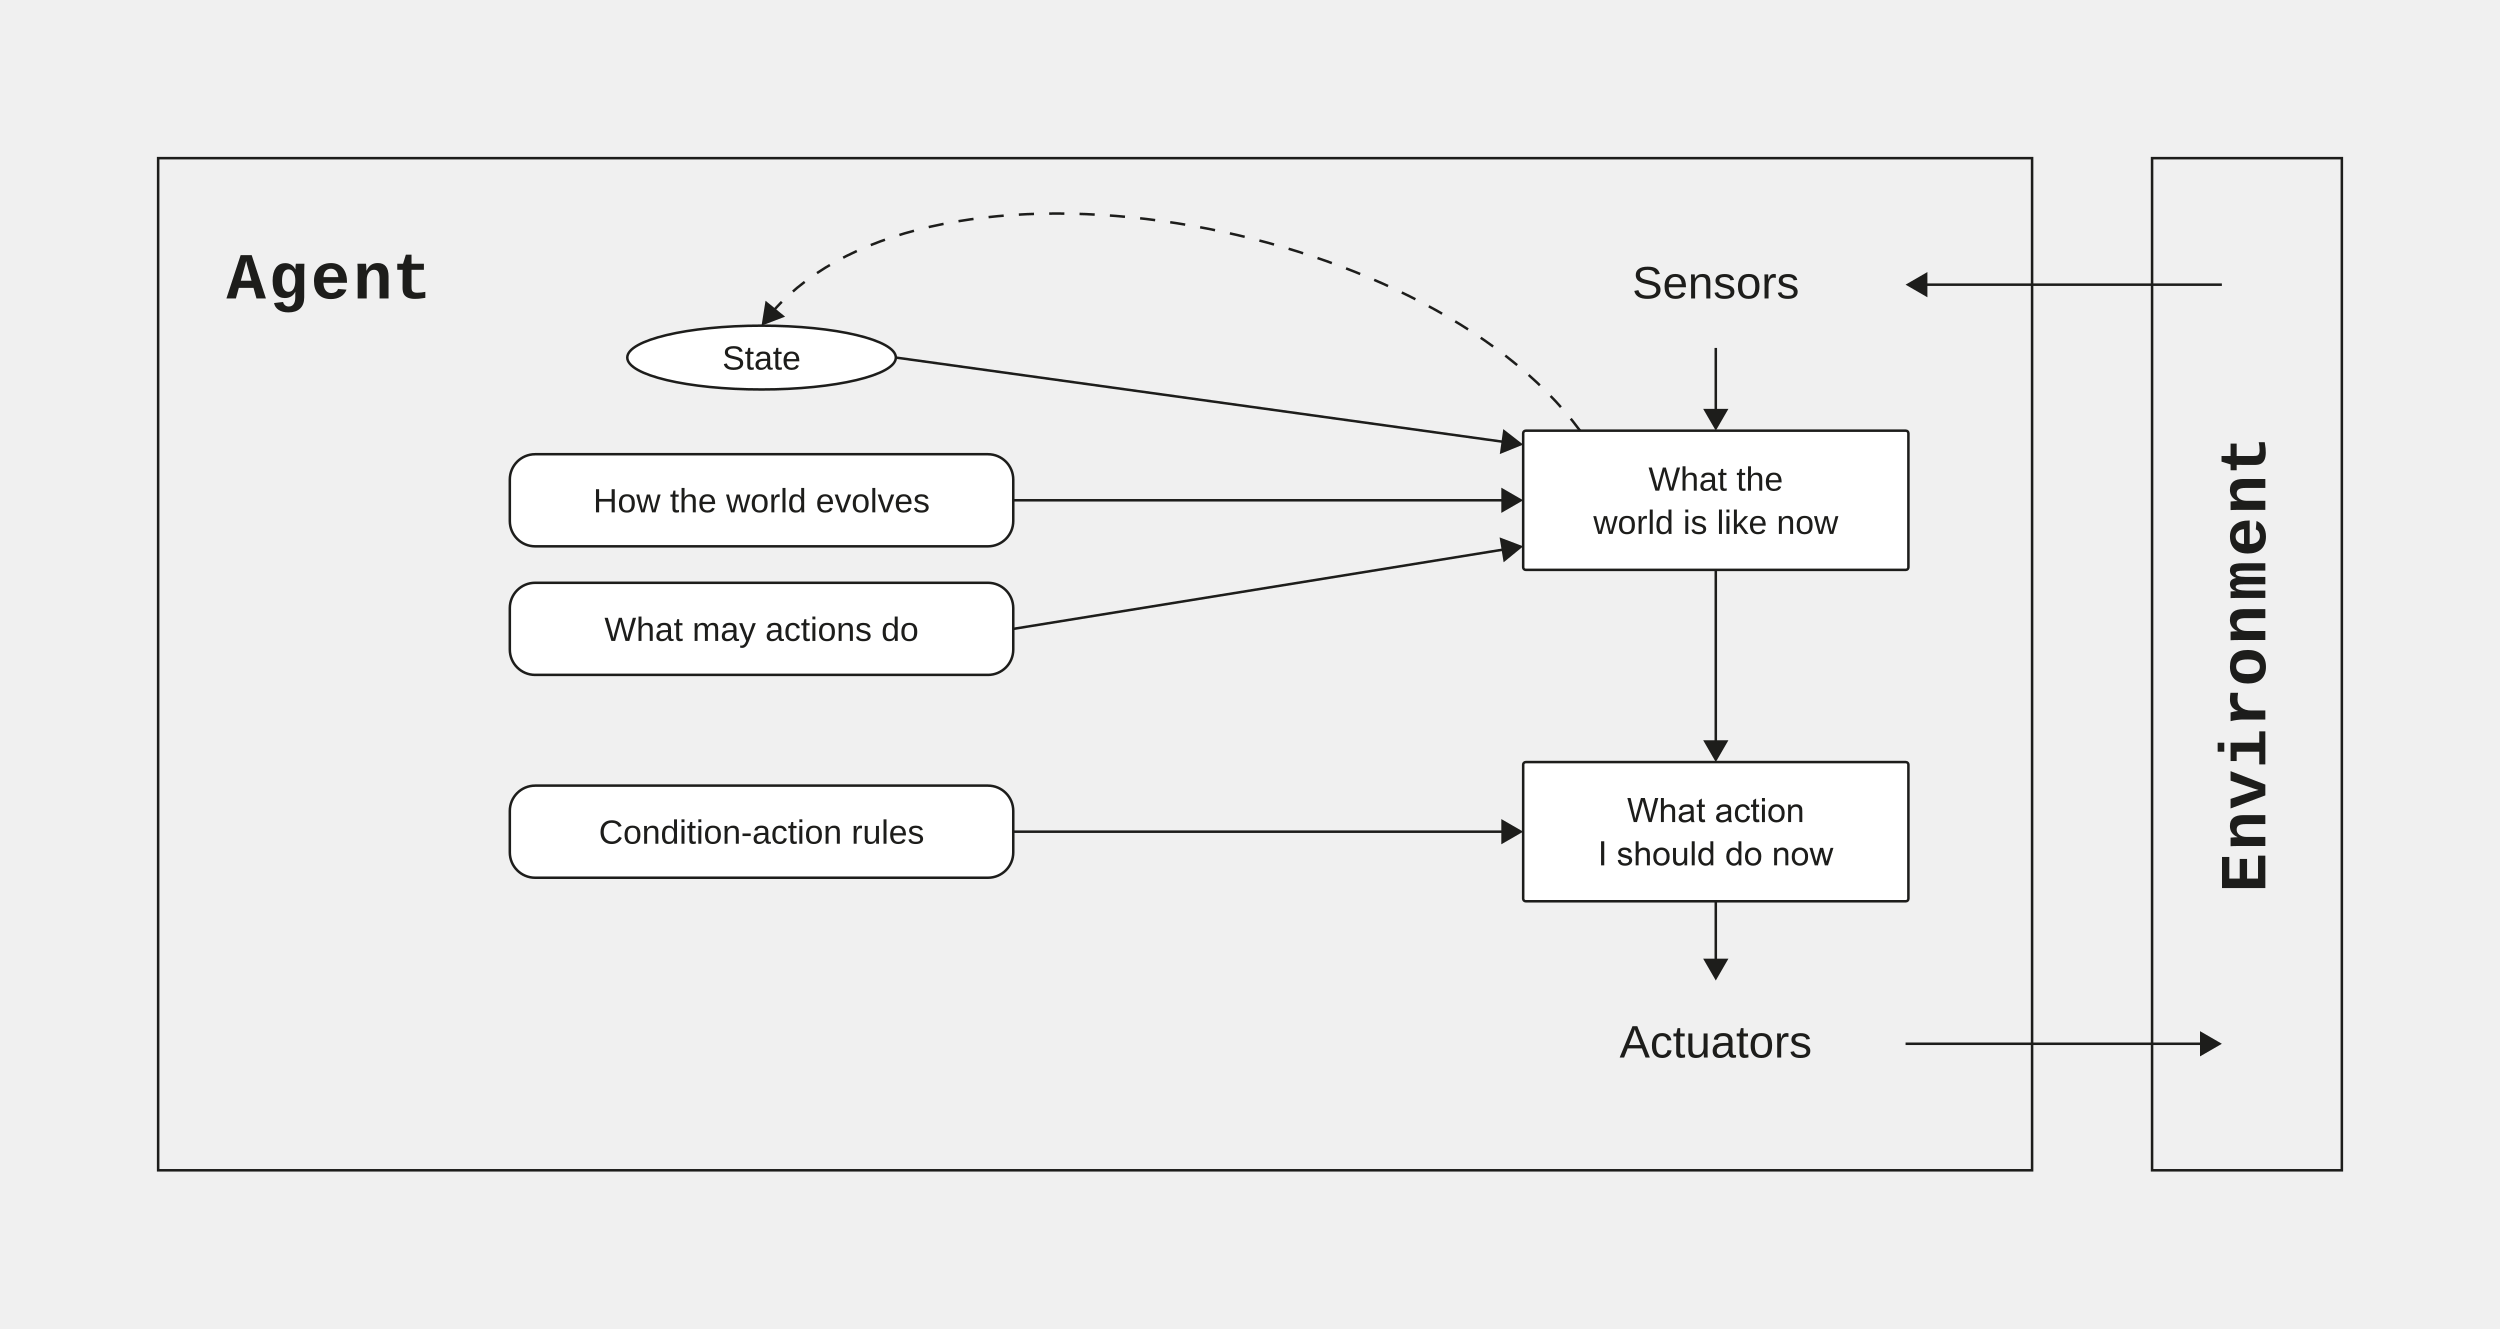
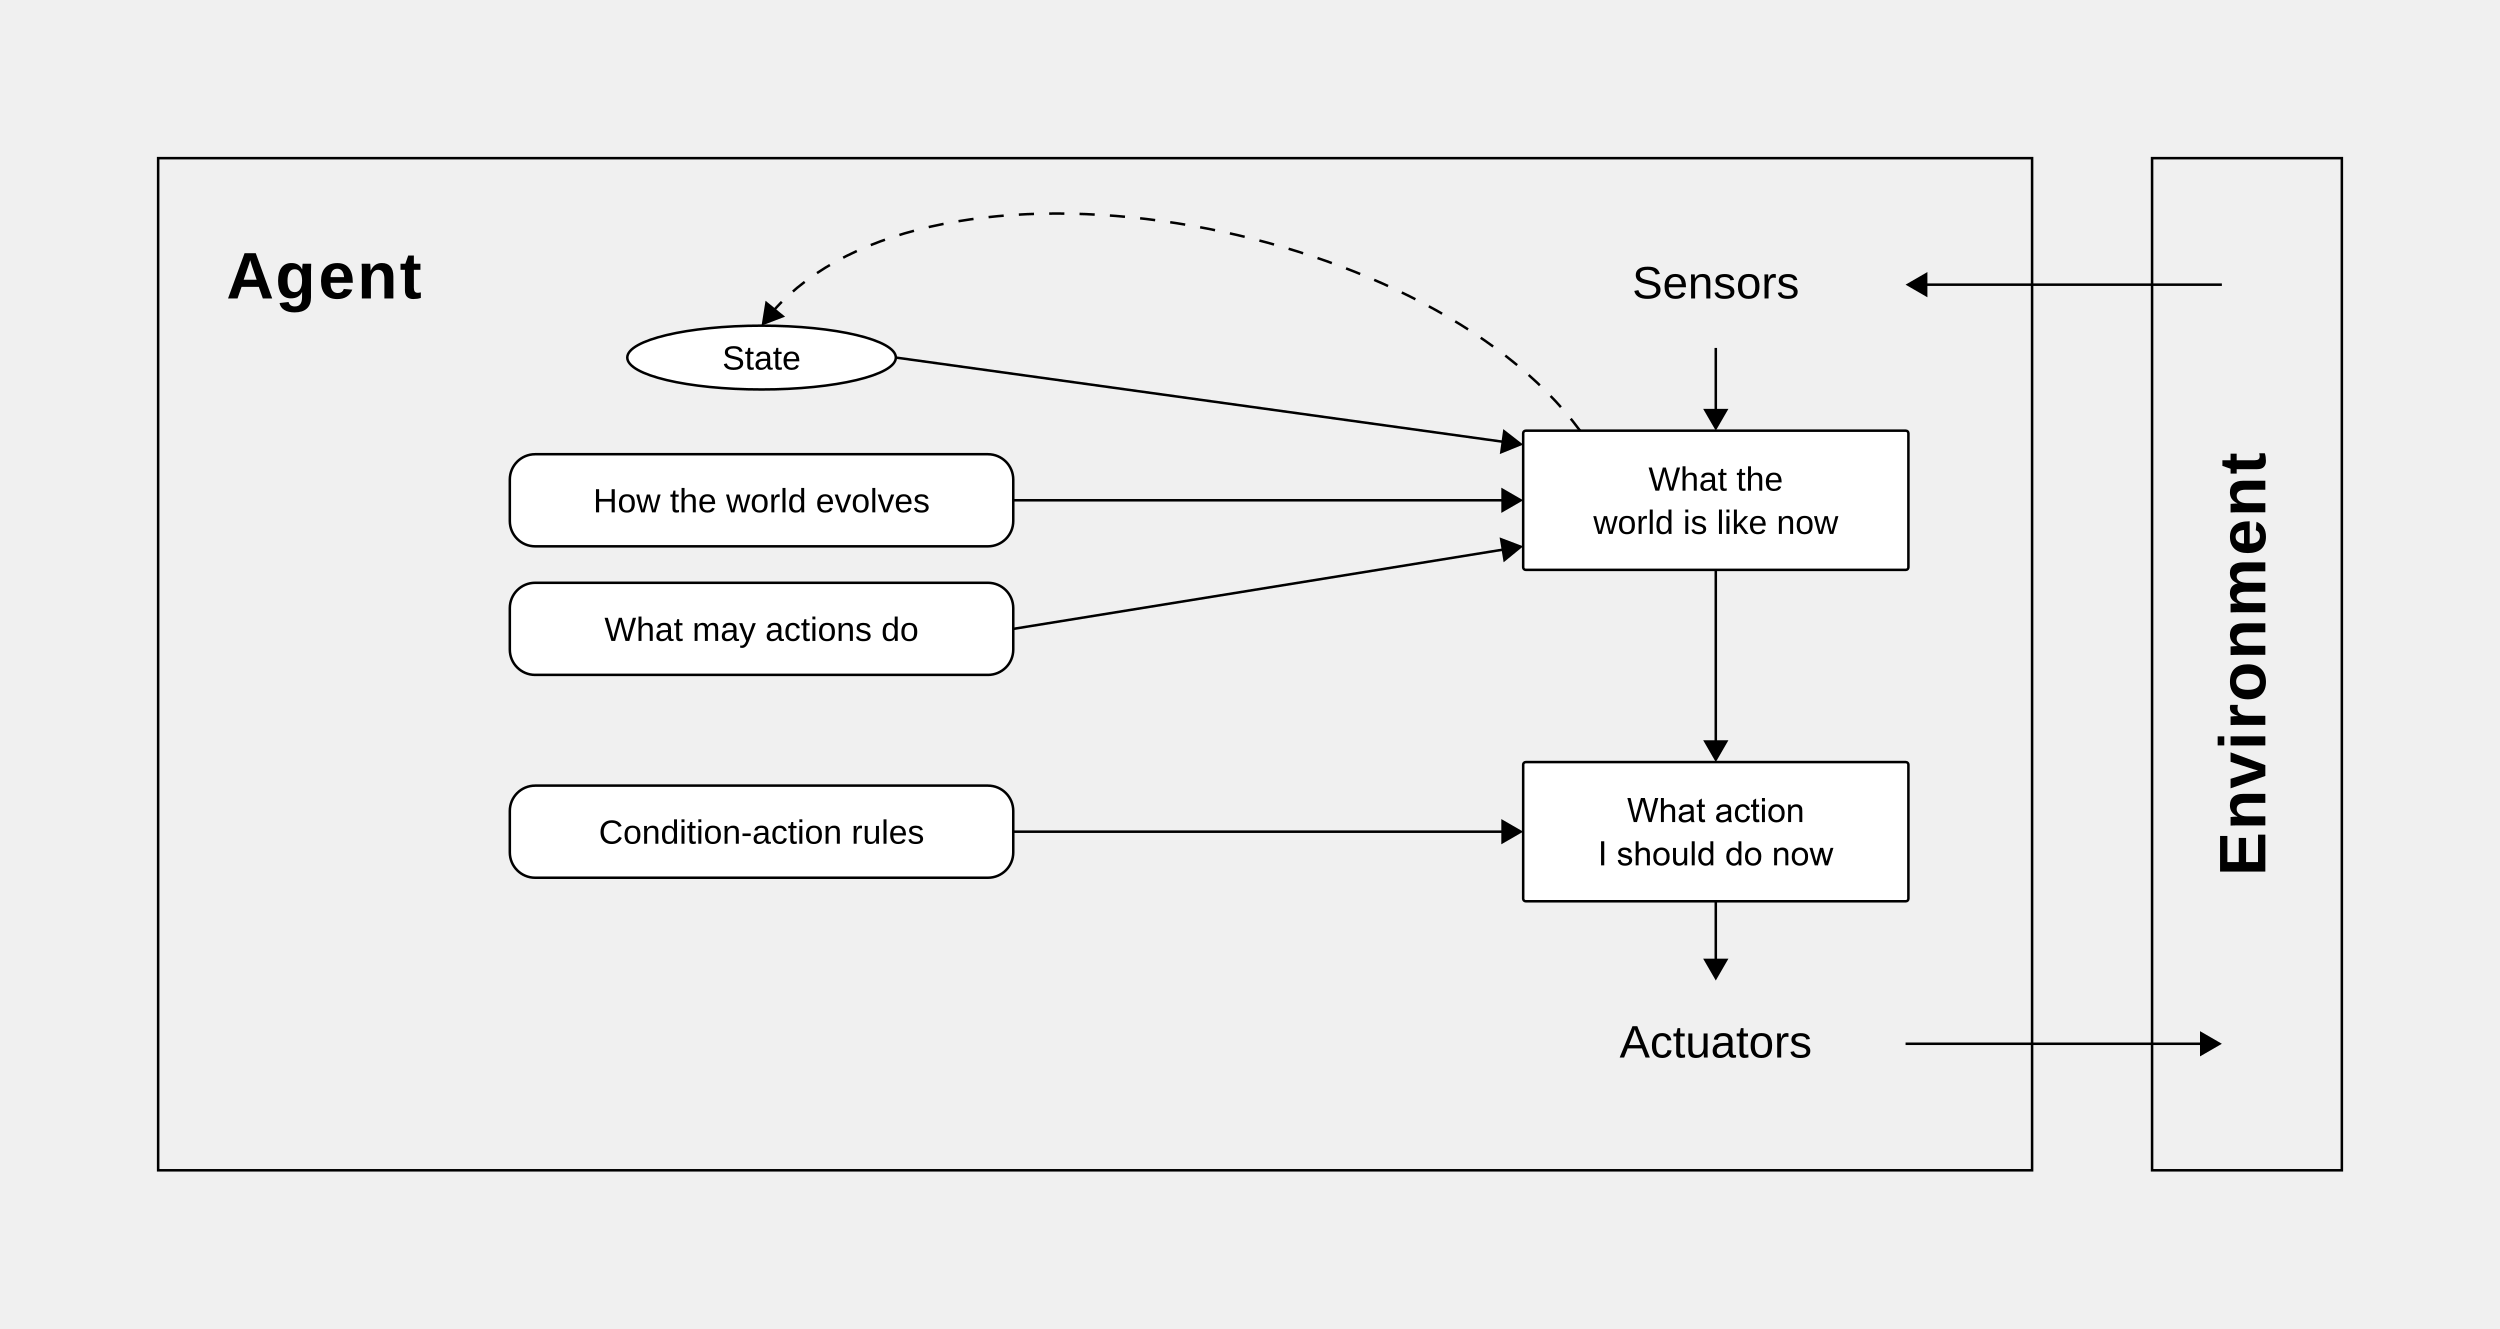
<svg xmlns="http://www.w3.org/2000/svg" id="Ebene_1" data-name="Ebene 1" viewBox="0 0 988 525">
  <defs>
    <style>
+       .cls-1 {
+         stroke-dasharray: 6 6;
+       }
+ 
+       .cls-1, .cls-2 {
+         stroke-miterlimit: 10;
+       }
+ 
      .cls-1, .cls-2, .cls-3 {
        fill: none;
-         stroke: #1d1d1b;
-       }
- 
-       .cls-4, .cls-5, .cls-6, .cls-7 {
-         fill: #1d1d1b;
+         stroke: #000;
+       }
+ 
+       .cls-4 {
+         font-size: 18px;
+       }
+ 
+       .cls-4, .cls-5 {
+         font-family: ArialMT, Arial;
      }

      .cls-5 {
        font-size: 13.3px;
      }

-       .cls-5, .cls-6 {
-         font-family: ArialMT, Arial;
-       }
- 
      .cls-6 {
-         font-size: 18px;
-       }
- 
-       .cls-8 {
        fill: #fff;
      }

-       .cls-2, .cls-3 {
-         stroke-miterlimit: 10;
-       }
- 
      .cls-7 {
-         font-family: CourierNewPS-BoldMT, 'Courier New';
+         font-family: Arial-BoldMT, Arial;
        font-size: 26px;
        font-weight: 700;
      }

-       .cls-3 {
-         stroke-dasharray: 6 6;
+       .cls-8 {
+         letter-spacing: .02em;
      }

      .cls-9 {
-         letter-spacing: 0em;
+         letter-spacing: .02em;
      }

      .cls-10 {
-         letter-spacing: .07em;
+         letter-spacing: .04em;
      }

      .cls-11 {
-         letter-spacing: .06em;
+         letter-spacing: .04em;
      }

      .cls-12 {
-         letter-spacing: .02em;
+         letter-spacing: .04em;
      }

      .cls-13 {
        letter-spacing: .03em;
      }

      .cls-14 {
-         letter-spacing: .02em;
+         letter-spacing: .03em;
      }

      .cls-15 {
-         letter-spacing: .02em;
+         letter-spacing: .03em;
      }

      .cls-16 {
        letter-spacing: .04em;
      }

      .cls-17 {
-         letter-spacing: .04em;
+         letter-spacing: .03em;
      }

      .cls-18 {
-         letter-spacing: .04em;
+         letter-spacing: .03em;
      }

      .cls-19 {
-         letter-spacing: .04em;
-       }
- 
-       .cls-20 {
-         letter-spacing: .04em;
-       }
- 
-       .cls-21 {
-         letter-spacing: .04em;
-       }
- 
-       .cls-22 {
-         letter-spacing: .04em;
+         letter-spacing: .03em;
      }
    </style>
  </defs>
  <rect class="cls-2" x="62.5" y="62.5" width="740.58" height="400" />
  <rect class="cls-2" x="850.5" y="62.5" width="75" height="400" />
  <text class="cls-7" transform="translate(89.48 117.95)">
-     <tspan class="cls-18" x="0" y="0">A</tspan>
-     <tspan class="cls-20" x="16.68" y="0">g</tspan>
-     <tspan class="cls-17" x="33.34" y="0">e</tspan>
-     <tspan class="cls-9" x="50.06" y="0">n</tspan>
-     <tspan class="cls-19" x="65.47" y="0">t</tspan>
+     <tspan class="cls-8" x="0" y="0">A</tspan>
+     <tspan class="cls-11" x="19.36" y="0">g</tspan>
+     <tspan class="cls-17" x="36.37" y="0">e</tspan>
+     <tspan class="cls-13" x="51.71" y="0">n</tspan>
+     <tspan class="cls-12" x="68.49" y="0">t</tspan>
  </text>
-   <text class="cls-7" transform="translate(895.26 352.7) rotate(-90)">
-     <tspan class="cls-21" x="0" y="0">E</tspan>
-     <tspan class="cls-12" x="16.55" y="0">n</tspan>
-     <tspan class="cls-13" x="32.8" y="0">v</tspan>
-     <tspan class="cls-14" x="49.11" y="0">i</tspan>
-     <tspan class="cls-15" x="65.18" y="0">r</tspan>
-     <tspan class="cls-22" x="81.4" y="0">o</tspan>
-     <tspan class="cls-10" x="97.95" y="0">n</tspan>
-     <tspan class="cls-11" x="115.44" y="0">m</tspan>
-     <tspan class="cls-16" x="132.68" y="0">e</tspan>
-     <tspan class="cls-9" x="149.39" y="0">n</tspan>
-     <tspan class="cls-19" x="164.81" y="0">t</tspan>
+   <text class="cls-7" transform="translate(895.26 346.18) rotate(-90)">
+     <tspan class="cls-15" x="0" y="0">E</tspan>
+     <tspan class="cls-9" x="18.18" y="0">n</tspan>
+     <tspan class="cls-19" x="34.51" y="0">v</tspan>
+     <tspan class="cls-14" x="49.78" y="0">i</tspan>
+     <tspan class="cls-18" x="57.91" y="0">r</tspan>
+     <tspan class="cls-16" x="68.79" y="0">o</tspan>
+     <tspan class="cls-10" x="85.58" y="0">n</tspan>
+     <tspan class="cls-12" x="102.43" y="0">m</tspan>
+     <tspan class="cls-17" x="126.59" y="0">e</tspan>
+     <tspan class="cls-13" x="141.93" y="0">n</tspan>
+     <tspan class="cls-12" x="158.7" y="0">t</tspan>
  </text>
  <g>
-     <text class="cls-6" transform="translate(645.06 117.95)">
+     <text class="cls-4" transform="translate(645.06 117.95)">
      <tspan x="0" y="0">Sensors</tspan>
    </text>
-     <text class="cls-6" transform="translate(640.06 417.95)">
+     <text class="cls-4" transform="translate(640.06 417.95)">
      <tspan x="0" y="0">Actuators</tspan>
    </text>
  </g>
  <g>
    <line class="cls-2" x1="678.08" y1="137.5" x2="678.08" y2="163.04" />
-     <polygon class="cls-4" points="673.09 161.58 678.08 170.21 683.07 161.58 673.09 161.58" />
+     <polygon points="673.09 161.58 678.08 170.21 683.07 161.58 673.09 161.58" />
  </g>
  <g>
    <line class="cls-2" x1="753.08" y1="412.5" x2="870.9" y2="412.5" />
-     <polygon class="cls-4" points="869.44 417.49 878.08 412.5 869.44 407.51 869.44 417.49" />
+     <polygon points="869.44 417.49 878.08 412.5 869.44 407.51 869.44 417.49" />
  </g>
  <g>
    <line class="cls-2" x1="878.08" y1="112.5" x2="760.26" y2="112.5" />
-     <polygon class="cls-4" points="761.71 107.51 753.08 112.5 761.71 117.49 761.71 107.51" />
+     <polygon points="761.71 107.51 753.08 112.5 761.71 117.49 761.71 107.51" />
  </g>
  <g>
    <line class="cls-2" x1="678.08" y1="355.75" x2="678.08" y2="380.32" />
-     <polygon class="cls-4" points="673.09 378.87 678.08 387.5 683.07 378.87 673.09 378.87" />
+     <polygon points="673.09 378.87 678.08 387.5 683.07 378.87 673.09 378.87" />
  </g>
  <g>
    <line class="cls-2" x1="678.08" y1="225.21" x2="678.08" y2="294" />
-     <polygon class="cls-4" points="673.09 292.54 678.08 301.18 683.07 292.54 673.09 292.54" />
-   </g>
-   <g>
-     <g>
-       <rect class="cls-8" x="601.96" y="170.21" width="152.24" height="55" rx="1" ry="1" />
-       <rect class="cls-1" x="601.96" y="170.21" width="152.24" height="55" rx="1" ry="1" />
+     <polygon points="673.09 292.54 678.08 301.18 683.07 292.54 673.09 292.54" />
+   </g>
+   <g>
+     <g>
+       <rect class="cls-6" x="601.96" y="170.21" width="152.24" height="55" rx="1" ry="1" />
+       <rect class="cls-3" x="601.96" y="170.21" width="152.24" height="55" rx="1" ry="1" />
    </g>
    <text class="cls-5" transform="translate(651.47 193.92)">
      <tspan x="0" y="0">What the </tspan>
      <tspan x="-21.8" y="17.1">world is like now</tspan>
    </text>
  </g>
  <g>
    <g>
-       <rect class="cls-8" x="601.96" y="301.18" width="152.24" height="55" rx="1" ry="1" />
-       <rect class="cls-1" x="601.96" y="301.18" width="152.24" height="55" rx="1" ry="1" />
-     </g>
-     <g>
-       <path class="cls-4" d="M645.66,324.89l-2.53-9.52h1.29l1.45,6.24c.16.65.29,1.3.4,1.95.24-1.02.38-1.6.43-1.76l1.81-6.43h1.52l1.36,4.82c.34,1.19.59,2.32.74,3.37.12-.6.28-1.29.47-2.07l1.49-6.12h1.27l-2.61,9.52h-1.21l-2.01-7.25c-.17-.61-.27-.98-.3-1.12-.1.44-.19.81-.28,1.12l-2.02,7.25h-1.29Z" />
-       <path class="cls-4" d="M656.4,324.89v-9.52h1.17v3.42c.54-.63,1.23-.95,2.06-.95.51,0,.96.1,1.33.3.38.2.65.48.81.83.16.36.24.87.24,1.55v4.37h-1.17v-4.37c0-.58-.13-1.01-.38-1.28-.25-.27-.61-.4-1.08-.4-.35,0-.67.09-.98.27-.3.18-.52.42-.65.73-.13.31-.19.73-.19,1.27v3.77h-1.17Z" />
-       <path class="cls-4" d="M668.29,324.04c-.43.37-.85.63-1.25.78s-.83.23-1.29.23c-.76,0-1.34-.19-1.75-.56s-.61-.84-.61-1.42c0-.34.08-.65.23-.92s.36-.5.6-.67c.25-.17.53-.3.84-.38.23-.06.58-.12,1.04-.17.94-.11,1.64-.25,2.08-.4,0-.16,0-.26,0-.3,0-.48-.11-.81-.33-1.01-.3-.26-.74-.4-1.33-.4-.55,0-.96.1-1.22.29-.26.19-.46.53-.58,1.02l-1.14-.16c.1-.49.28-.88.51-1.18.24-.3.58-.53,1.03-.7s.97-.24,1.56-.24,1.07.07,1.44.21c.37.14.64.31.81.52.17.21.29.47.36.79.04.2.06.56.06,1.08v1.56c0,1.09.02,1.77.07,2.06.05.29.15.56.3.83h-1.22c-.12-.24-.2-.53-.23-.85ZM668.2,321.43c-.42.17-1.06.32-1.91.44-.48.07-.82.15-1.02.23-.2.09-.35.21-.46.38-.11.17-.16.35-.16.55,0,.31.12.57.35.78.24.21.58.31,1.04.31s.85-.1,1.2-.29c.35-.2.61-.47.77-.81.13-.26.19-.65.19-1.17v-.43Z" />
-       <path class="cls-4" d="M673.74,323.84l.17,1.03c-.33.07-.62.1-.88.1-.42,0-.75-.07-.99-.2-.23-.13-.4-.31-.49-.53-.09-.22-.14-.68-.14-1.38v-3.97h-.86v-.91h.86v-1.71l1.16-.7v2.41h1.18v.91h-1.18v4.03c0,.33.02.55.06.64.04.1.11.17.2.23.09.06.23.08.4.08.13,0,.3-.01.51-.04Z" />
-       <path class="cls-4" d="M683.08,324.04c-.43.37-.85.63-1.25.78s-.83.23-1.29.23c-.76,0-1.34-.19-1.75-.56s-.61-.84-.61-1.42c0-.34.08-.65.23-.92s.36-.5.6-.67c.25-.17.53-.3.84-.38.23-.06.58-.12,1.04-.17.94-.11,1.64-.25,2.08-.4,0-.16,0-.26,0-.3,0-.48-.11-.81-.33-1.01-.3-.26-.74-.4-1.33-.4-.55,0-.96.1-1.22.29-.26.19-.46.53-.58,1.02l-1.14-.16c.1-.49.28-.88.51-1.18.24-.3.58-.53,1.03-.7s.97-.24,1.56-.24,1.07.07,1.44.21c.37.14.64.31.81.52.17.21.29.47.36.79.04.2.06.56.06,1.08v1.56c0,1.09.02,1.77.07,2.06.05.29.15.56.3.83h-1.22c-.12-.24-.2-.53-.23-.85ZM682.98,321.43c-.42.17-1.06.32-1.91.44-.48.07-.82.15-1.02.23-.2.09-.35.21-.46.38-.11.17-.16.35-.16.55,0,.31.12.57.35.78.24.21.58.31,1.04.31s.85-.1,1.2-.29c.35-.2.61-.47.77-.81.13-.26.19-.65.19-1.17v-.43Z" />
-       <path class="cls-4" d="M690.48,322.36l1.15.15c-.13.79-.45,1.41-.96,1.86-.52.45-1.15.67-1.91.67-.94,0-1.7-.31-2.28-.93-.57-.62-.86-1.5-.86-2.65,0-.75.12-1.4.37-1.96s.62-.98,1.13-1.26c.5-.28,1.05-.42,1.65-.42.75,0,1.36.19,1.84.57.48.38.78.92.92,1.61l-1.14.17c-.11-.46-.3-.81-.57-1.04-.28-.23-.61-.35-1-.35-.59,0-1.07.21-1.44.63-.37.42-.55,1.09-.55,2s.18,1.6.53,2.02c.36.42.82.63,1.39.63.46,0,.84-.14,1.15-.42.31-.28.5-.71.58-1.3Z" />
-       <path class="cls-4" d="M695.18,323.84l.17,1.03c-.33.07-.62.1-.88.1-.42,0-.75-.07-.99-.2-.23-.13-.4-.31-.49-.53-.09-.22-.14-.68-.14-1.38v-3.97h-.86v-.91h.86v-1.71l1.16-.7v2.41h1.18v.91h-1.18v4.03c0,.33.02.55.06.64.04.1.11.17.2.23.09.06.23.08.4.08.13,0,.3-.01.51-.04Z" />
-       <path class="cls-4" d="M696.33,316.71v-1.34h1.17v1.34h-1.17ZM696.33,324.89v-6.9h1.17v6.9h-1.17Z" />
-       <path class="cls-4" d="M698.84,321.44c0-1.28.36-2.22,1.07-2.84.59-.51,1.32-.77,2.17-.77.95,0,1.72.31,2.32.93.6.62.9,1.48.9,2.57,0,.89-.13,1.59-.4,2.09-.27.51-.65.9-1.16,1.19-.51.28-1.06.42-1.67.42-.97,0-1.75-.31-2.34-.93-.6-.62-.89-1.51-.89-2.68ZM700.04,321.44c0,.88.19,1.54.58,1.98.39.44.87.66,1.46.66s1.06-.22,1.45-.66c.38-.44.58-1.11.58-2.02,0-.85-.19-1.5-.58-1.94-.39-.44-.87-.66-1.44-.66s-1.07.22-1.46.66c-.38.44-.58,1.1-.58,1.98Z" />
-       <path class="cls-4" d="M706.67,324.89v-6.9h1.05v.98c.51-.76,1.24-1.14,2.2-1.14.42,0,.8.07,1.15.22s.61.35.78.59c.17.24.29.53.36.86.04.22.06.6.06,1.14v4.24h-1.17v-4.19c0-.48-.05-.83-.14-1.07-.09-.24-.25-.42-.48-.57-.23-.14-.5-.21-.81-.21-.5,0-.93.16-1.29.47-.36.32-.54.92-.54,1.8v3.77h-1.17Z" />
-       <path class="cls-4" d="M632.74,341.99v-9.52h1.26v9.52h-1.26Z" />
-       <path class="cls-4" d="M639.3,339.93l1.16-.18c.06.46.25.82.54,1.07.3.25.71.37,1.24.37s.94-.11,1.2-.33.39-.48.39-.77c0-.26-.12-.47-.34-.62-.16-.1-.56-.24-1.19-.4-.86-.22-1.45-.4-1.78-.56-.33-.16-.58-.38-.75-.66s-.26-.59-.26-.93c0-.31.07-.59.21-.85.14-.26.33-.48.57-.65.18-.13.43-.25.74-.34.31-.09.65-.14,1.01-.14.54,0,1.02.08,1.43.23s.71.37.91.63c.19.27.33.62.4,1.07l-1.14.16c-.05-.36-.2-.63-.45-.83-.25-.2-.6-.3-1.06-.3-.54,0-.92.09-1.15.27-.23.18-.34.39-.34.62,0,.15.05.29.14.41.09.12.24.23.45.31.12.04.46.14,1.03.3.83.22,1.4.4,1.73.54s.58.35.77.61c.19.27.28.6.28,1s-.11.76-.34,1.1c-.23.34-.56.61-.98.8-.43.19-.91.28-1.45.28-.9,0-1.58-.19-2.05-.56s-.77-.92-.9-1.66Z" />
-       <path class="cls-4" d="M646.42,341.99v-9.52h1.17v3.42c.54-.63,1.23-.95,2.06-.95.51,0,.96.1,1.33.3.38.2.65.48.81.83.16.36.24.87.24,1.55v4.37h-1.17v-4.37c0-.58-.13-1.01-.38-1.28-.25-.27-.61-.4-1.08-.4-.35,0-.67.09-.98.27-.3.18-.52.42-.65.73-.13.31-.19.73-.19,1.27v3.77h-1.17Z" />
-       <path class="cls-4" d="M653.38,338.54c0-1.28.36-2.22,1.07-2.84.59-.51,1.32-.77,2.17-.77.95,0,1.72.31,2.32.93.6.62.9,1.48.9,2.57,0,.89-.13,1.59-.4,2.09-.27.51-.65.9-1.16,1.19-.51.28-1.06.42-1.67.42-.97,0-1.75-.31-2.34-.93-.6-.62-.89-1.51-.89-2.68ZM654.58,338.54c0,.88.19,1.54.58,1.98.39.44.87.66,1.46.66s1.06-.22,1.45-.66c.38-.44.58-1.11.58-2.02,0-.85-.19-1.5-.58-1.94-.39-.44-.87-.66-1.44-.66s-1.07.22-1.46.66c-.38.44-.58,1.1-.58,1.98Z" />
-       <path class="cls-4" d="M665.73,341.99v-1.01c-.54.78-1.27,1.17-2.19,1.17-.41,0-.79-.08-1.14-.23-.35-.16-.62-.35-.79-.59-.17-.24-.29-.53-.36-.87-.05-.23-.07-.59-.07-1.09v-4.27h1.17v3.83c0,.61.02,1.02.07,1.23.07.31.23.55.47.72.24.17.53.26.88.26s.68-.09.99-.27.53-.42.65-.73c.13-.31.19-.76.19-1.35v-3.7h1.17v6.9h-1.05Z" />
-       <path class="cls-4" d="M668.58,341.99v-9.52h1.17v9.52h-1.17Z" />
-       <path class="cls-4" d="M676.03,341.99v-.87c-.44.68-1.08,1.03-1.93,1.03-.55,0-1.05-.15-1.52-.46-.46-.3-.82-.73-1.07-1.27-.25-.54-.38-1.17-.38-1.87s.12-1.31.34-1.87c.23-.56.57-.99,1.03-1.29.46-.3.97-.45,1.54-.45.42,0,.79.09,1.11.26.33.17.59.4.79.68v-3.42h1.16v9.52h-1.08ZM672.34,338.55c0,.88.19,1.54.56,1.98.37.44.81.66,1.32.66s.95-.21,1.3-.63c.36-.42.54-1.06.54-1.91,0-.94-.18-1.64-.54-2.08-.36-.44-.81-.66-1.34-.66s-.95.21-1.3.64c-.35.42-.52,1.09-.52,2.01Z" />
-       <path class="cls-4" d="M687.12,341.99v-.87c-.44.68-1.08,1.03-1.93,1.03-.55,0-1.05-.15-1.52-.46-.46-.3-.82-.73-1.07-1.27-.25-.54-.38-1.17-.38-1.87s.12-1.31.34-1.87c.23-.56.57-.99,1.03-1.29.46-.3.97-.45,1.54-.45.42,0,.79.09,1.11.26.33.17.59.4.79.68v-3.42h1.16v9.52h-1.08ZM683.43,338.55c0,.88.19,1.54.56,1.98.37.44.81.66,1.32.66s.95-.21,1.3-.63c.36-.42.54-1.06.54-1.91,0-.94-.18-1.64-.54-2.08-.36-.44-.81-.66-1.34-.66s-.95.21-1.3.64c-.35.42-.52,1.09-.52,2.01Z" />
-       <path class="cls-4" d="M689.61,338.54c0-1.28.36-2.22,1.07-2.84.59-.51,1.32-.77,2.17-.77.95,0,1.72.31,2.32.93.6.62.9,1.48.9,2.57,0,.89-.13,1.59-.4,2.09-.27.51-.65.9-1.16,1.19-.51.28-1.06.42-1.67.42-.97,0-1.75-.31-2.34-.93-.6-.62-.89-1.51-.89-2.68ZM690.81,338.54c0,.88.19,1.54.58,1.98.39.44.87.66,1.46.66s1.06-.22,1.45-.66c.38-.44.58-1.11.58-2.02,0-.85-.19-1.5-.58-1.94-.39-.44-.87-.66-1.44-.66s-1.07.22-1.46.66c-.38.44-.58,1.1-.58,1.98Z" />
-       <path class="cls-4" d="M701.14,341.99v-6.9h1.05v.98c.51-.76,1.24-1.14,2.2-1.14.42,0,.8.07,1.15.22s.61.35.78.59c.17.24.29.53.36.86.04.22.06.6.06,1.14v4.24h-1.17v-4.19c0-.48-.05-.83-.14-1.07-.09-.24-.25-.42-.48-.57-.23-.14-.5-.21-.81-.21-.5,0-.93.16-1.29.47-.36.32-.54.92-.54,1.8v3.77h-1.17Z" />
-       <path class="cls-4" d="M708.1,338.54c0-1.28.36-2.22,1.07-2.84.59-.51,1.32-.77,2.17-.77.95,0,1.72.31,2.32.93.6.62.9,1.48.9,2.57,0,.89-.13,1.59-.4,2.09-.27.51-.65.9-1.16,1.19-.51.28-1.06.42-1.67.42-.97,0-1.75-.31-2.34-.93-.6-.62-.89-1.51-.89-2.68ZM709.3,338.54c0,.88.19,1.54.58,1.98.39.44.87.66,1.46.66s1.06-.22,1.45-.66c.38-.44.58-1.11.58-2.02,0-.85-.19-1.5-.58-1.94-.39-.44-.87-.66-1.44-.66s-1.07.22-1.46.66c-.38.44-.58,1.1-.58,1.98Z" />
-       <path class="cls-4" d="M717.21,341.99l-2.11-6.9h1.21l1.1,3.98.41,1.48c.02-.07.14-.55.36-1.42l1.1-4.04h1.2l1.03,4,.34,1.32.4-1.33,1.18-3.99h1.14l-2.16,6.9h-1.21l-1.1-4.13-.27-1.18-1.4,5.31h-1.22Z" />
-     </g>
-   </g>
-   <g>
-     <g>
-       <rect class="cls-8" x="201.48" y="310.48" width="198.96" height="36.4" rx="10" ry="10" />
-       <rect class="cls-1" x="201.48" y="310.48" width="198.96" height="36.4" rx="10" ry="10" />
+       <rect class="cls-6" x="601.96" y="301.18" width="152.24" height="55" rx="1" ry="1" />
+       <rect class="cls-3" x="601.96" y="301.18" width="152.24" height="55" rx="1" ry="1" />
+     </g>
+     <g>
+       <path d="M645.66,324.89l-2.53-9.52h1.29l1.45,6.24c.16.65.29,1.3.4,1.95.24-1.02.38-1.6.43-1.76l1.81-6.43h1.52l1.36,4.82c.34,1.19.59,2.32.74,3.37.12-.6.28-1.29.47-2.07l1.49-6.12h1.27l-2.61,9.52h-1.21l-2.01-7.25c-.17-.61-.27-.98-.3-1.12-.1.44-.19.81-.28,1.12l-2.02,7.25h-1.29Z" />
+       <path d="M656.4,324.89v-9.52h1.17v3.42c.54-.63,1.23-.95,2.06-.95.51,0,.96.1,1.33.3.38.2.65.48.81.83.16.36.24.87.24,1.55v4.37h-1.17v-4.37c0-.58-.13-1.01-.38-1.28-.25-.27-.61-.4-1.08-.4-.35,0-.67.09-.98.27-.3.18-.52.42-.65.73-.13.31-.19.73-.19,1.27v3.77h-1.17Z" />
+       <path d="M668.29,324.04c-.43.37-.85.63-1.25.78s-.83.23-1.29.23c-.76,0-1.34-.19-1.75-.56s-.61-.84-.61-1.42c0-.34.08-.65.23-.92s.36-.5.6-.67c.25-.17.53-.3.84-.38.23-.06.58-.12,1.04-.17.94-.11,1.64-.25,2.08-.4,0-.16,0-.26,0-.3,0-.48-.11-.81-.33-1.01-.3-.26-.74-.4-1.33-.4-.55,0-.96.1-1.22.29-.26.19-.46.53-.58,1.02l-1.14-.16c.1-.49.28-.88.51-1.18.24-.3.58-.53,1.03-.7s.97-.24,1.56-.24,1.07.07,1.44.21c.37.14.64.31.81.52.17.21.29.47.36.79.04.2.06.56.06,1.08v1.56c0,1.09.02,1.77.07,2.06.05.29.15.56.3.83h-1.22c-.12-.24-.2-.53-.23-.85ZM668.2,321.43c-.42.17-1.06.32-1.91.44-.48.07-.82.15-1.02.23-.2.09-.35.21-.46.38-.11.17-.16.35-.16.55,0,.31.12.57.35.78.24.21.58.31,1.04.31s.85-.1,1.2-.29c.35-.2.61-.47.77-.81.13-.26.19-.65.19-1.17v-.43Z" />
+       <path d="M673.74,323.84l.17,1.03c-.33.07-.62.1-.88.1-.42,0-.75-.07-.99-.2-.23-.13-.4-.31-.49-.53-.09-.22-.14-.68-.14-1.38v-3.97h-.86v-.91h.86v-1.71l1.16-.7v2.41h1.18v.91h-1.18v4.03c0,.33.02.55.06.64.04.1.11.17.2.23.09.06.23.08.4.08.13,0,.3-.01.51-.04Z" />
+       <path d="M683.08,324.04c-.43.37-.85.63-1.25.78s-.83.23-1.29.23c-.76,0-1.34-.19-1.75-.56s-.61-.84-.61-1.42c0-.34.08-.65.23-.92s.36-.5.6-.67c.25-.17.53-.3.84-.38.23-.06.58-.12,1.04-.17.94-.11,1.64-.25,2.08-.4,0-.16,0-.26,0-.3,0-.48-.11-.81-.33-1.01-.3-.26-.74-.4-1.33-.4-.55,0-.96.1-1.22.29-.26.19-.46.53-.58,1.02l-1.14-.16c.1-.49.28-.88.51-1.18.24-.3.58-.53,1.03-.7s.97-.24,1.56-.24,1.07.07,1.44.21c.37.14.64.31.81.52.17.21.29.47.36.79.04.2.06.56.06,1.08v1.56c0,1.09.02,1.77.07,2.06.05.29.15.56.3.83h-1.22c-.12-.24-.2-.53-.23-.85ZM682.98,321.43c-.42.17-1.06.32-1.91.44-.48.07-.82.15-1.02.23-.2.09-.35.21-.46.38-.11.17-.16.35-.16.55,0,.31.12.57.35.78.24.21.58.31,1.04.31s.85-.1,1.2-.29c.35-.2.61-.47.77-.81.13-.26.19-.65.19-1.17v-.43Z" />
+       <path d="M690.48,322.36l1.15.15c-.13.79-.45,1.41-.96,1.86-.52.45-1.15.67-1.91.67-.94,0-1.7-.31-2.28-.93-.57-.62-.86-1.5-.86-2.65,0-.75.12-1.4.37-1.96s.62-.98,1.13-1.26c.5-.28,1.05-.42,1.65-.42.75,0,1.36.19,1.84.57.48.38.78.92.92,1.61l-1.14.17c-.11-.46-.3-.81-.57-1.04-.28-.23-.61-.35-1-.35-.59,0-1.07.21-1.44.63-.37.42-.55,1.09-.55,2s.18,1.6.53,2.02c.36.42.82.63,1.39.63.46,0,.84-.14,1.15-.42.31-.28.5-.71.58-1.3Z" />
+       <path d="M695.18,323.84l.17,1.03c-.33.07-.62.1-.88.1-.42,0-.75-.07-.99-.2-.23-.13-.4-.31-.49-.53-.09-.22-.14-.68-.14-1.38v-3.97h-.86v-.91h.86v-1.71l1.16-.7v2.41h1.18v.91h-1.18v4.03c0,.33.02.55.06.64.04.1.11.17.2.23.09.06.23.08.4.08.13,0,.3-.01.51-.04Z" />
+       <path d="M696.33,316.71v-1.34h1.17v1.34h-1.17ZM696.33,324.89v-6.9h1.17v6.9h-1.17Z" />
+       <path d="M698.84,321.44c0-1.28.36-2.22,1.07-2.84.59-.51,1.32-.77,2.17-.77.95,0,1.72.31,2.32.93.6.62.9,1.48.9,2.57,0,.89-.13,1.59-.4,2.09-.27.51-.65.9-1.16,1.19-.51.28-1.06.42-1.67.42-.97,0-1.75-.31-2.34-.93-.6-.62-.89-1.51-.89-2.68ZM700.04,321.44c0,.88.19,1.54.58,1.98.39.44.87.66,1.46.66s1.06-.22,1.45-.66c.38-.44.58-1.11.58-2.02,0-.85-.19-1.5-.58-1.94-.39-.44-.87-.66-1.44-.66s-1.07.22-1.46.66c-.38.44-.58,1.1-.58,1.98Z" />
+       <path d="M706.67,324.89v-6.9h1.05v.98c.51-.76,1.24-1.14,2.2-1.14.42,0,.8.07,1.15.22s.61.35.78.59c.17.24.29.53.36.86.04.22.06.6.06,1.14v4.24h-1.17v-4.19c0-.48-.05-.83-.14-1.07-.09-.24-.25-.42-.48-.57-.23-.14-.5-.21-.81-.21-.5,0-.93.16-1.29.47-.36.32-.54.92-.54,1.8v3.77h-1.17Z" />
+       <path d="M632.74,341.99v-9.52h1.26v9.52h-1.26Z" />
+       <path d="M639.3,339.93l1.16-.18c.06.46.25.82.54,1.07.3.25.71.37,1.24.37s.94-.11,1.2-.33.39-.48.39-.77c0-.26-.12-.47-.34-.62-.16-.1-.56-.24-1.19-.4-.86-.22-1.45-.4-1.78-.56-.33-.16-.58-.38-.75-.66s-.26-.59-.26-.93c0-.31.07-.59.21-.85.14-.26.33-.48.57-.65.18-.13.43-.25.74-.34.31-.09.65-.14,1.01-.14.54,0,1.02.08,1.43.23s.71.37.91.63c.19.27.33.62.4,1.07l-1.14.16c-.05-.36-.2-.63-.45-.83-.25-.2-.6-.3-1.06-.3-.54,0-.92.09-1.15.27-.23.18-.34.39-.34.62,0,.15.05.29.14.41.09.12.24.23.45.31.12.04.46.14,1.03.3.83.22,1.4.4,1.73.54s.58.35.77.61c.19.27.28.6.28,1s-.11.76-.34,1.1c-.23.34-.56.61-.98.8-.43.19-.91.28-1.45.28-.9,0-1.58-.19-2.05-.56s-.77-.92-.9-1.66Z" />
+       <path d="M646.42,341.99v-9.52h1.17v3.42c.54-.63,1.23-.95,2.06-.95.51,0,.96.1,1.33.3.38.2.65.48.81.83.16.36.24.87.24,1.55v4.37h-1.17v-4.37c0-.58-.13-1.01-.38-1.28-.25-.27-.61-.4-1.08-.4-.35,0-.67.09-.98.27-.3.18-.52.42-.65.73-.13.31-.19.73-.19,1.27v3.77h-1.17Z" />
+       <path d="M653.38,338.54c0-1.28.36-2.22,1.07-2.84.59-.51,1.32-.77,2.17-.77.95,0,1.72.31,2.32.93.6.62.9,1.48.9,2.57,0,.89-.13,1.59-.4,2.09-.27.51-.65.9-1.16,1.19-.51.28-1.06.42-1.67.42-.97,0-1.75-.31-2.34-.93-.6-.62-.89-1.51-.89-2.68ZM654.58,338.54c0,.88.19,1.54.58,1.98.39.44.87.66,1.46.66s1.06-.22,1.45-.66c.38-.44.58-1.11.58-2.02,0-.85-.19-1.5-.58-1.94-.39-.44-.87-.66-1.44-.66s-1.07.22-1.46.66c-.38.44-.58,1.1-.58,1.98Z" />
+       <path d="M665.73,341.99v-1.01c-.54.78-1.27,1.17-2.19,1.17-.41,0-.79-.08-1.14-.23-.35-.16-.62-.35-.79-.59-.17-.24-.29-.53-.36-.87-.05-.23-.07-.59-.07-1.09v-4.27h1.17v3.83c0,.61.02,1.02.07,1.23.07.31.23.55.47.72.24.17.53.26.88.26s.68-.09.99-.27.53-.42.65-.73c.13-.31.19-.76.19-1.35v-3.7h1.17v6.9h-1.05Z" />
+       <path d="M668.58,341.99v-9.52h1.17v9.52h-1.17Z" />
+       <path d="M676.03,341.99v-.87c-.44.68-1.08,1.03-1.93,1.03-.55,0-1.05-.15-1.52-.46-.46-.3-.82-.73-1.07-1.27-.25-.54-.38-1.17-.38-1.87s.12-1.31.34-1.87c.23-.56.57-.99,1.03-1.29.46-.3.97-.45,1.54-.45.42,0,.79.09,1.11.26.33.17.59.4.79.68v-3.42h1.16v9.52h-1.08ZM672.34,338.55c0,.88.19,1.54.56,1.98.37.44.81.66,1.32.66s.95-.21,1.3-.63c.36-.42.54-1.06.54-1.91,0-.94-.18-1.64-.54-2.08-.36-.44-.81-.66-1.34-.66s-.95.21-1.3.64c-.35.42-.52,1.09-.52,2.01Z" />
+       <path d="M687.12,341.99v-.87c-.44.68-1.08,1.03-1.93,1.03-.55,0-1.05-.15-1.52-.46-.46-.3-.82-.73-1.07-1.27-.25-.54-.38-1.17-.38-1.87s.12-1.31.34-1.87c.23-.56.57-.99,1.03-1.29.46-.3.97-.45,1.54-.45.42,0,.79.09,1.11.26.33.17.59.4.79.68v-3.42h1.16v9.52h-1.08ZM683.43,338.55c0,.88.19,1.54.56,1.98.37.44.81.66,1.32.66s.95-.21,1.3-.63c.36-.42.54-1.06.54-1.91,0-.94-.18-1.64-.54-2.08-.36-.44-.81-.66-1.34-.66s-.95.21-1.3.64c-.35.42-.52,1.09-.52,2.01Z" />
+       <path d="M689.61,338.54c0-1.28.36-2.22,1.07-2.84.59-.51,1.32-.77,2.17-.77.95,0,1.72.31,2.32.93.6.62.9,1.48.9,2.57,0,.89-.13,1.59-.4,2.09-.27.51-.65.9-1.16,1.19-.51.28-1.06.42-1.67.42-.97,0-1.75-.31-2.34-.93-.6-.62-.89-1.51-.89-2.68ZM690.81,338.54c0,.88.19,1.54.58,1.98.39.44.87.66,1.46.66s1.06-.22,1.45-.66c.38-.44.58-1.11.58-2.02,0-.85-.19-1.5-.58-1.94-.39-.44-.87-.66-1.44-.66s-1.07.22-1.46.66c-.38.44-.58,1.1-.58,1.98Z" />
+       <path d="M701.14,341.99v-6.9h1.05v.98c.51-.76,1.24-1.14,2.2-1.14.42,0,.8.07,1.15.22s.61.35.78.59c.17.24.29.53.36.86.04.22.06.6.06,1.14v4.24h-1.17v-4.19c0-.48-.05-.83-.14-1.07-.09-.24-.25-.42-.48-.57-.23-.14-.5-.21-.81-.21-.5,0-.93.16-1.29.47-.36.32-.54.92-.54,1.8v3.77h-1.17Z" />
+       <path d="M708.1,338.54c0-1.28.36-2.22,1.07-2.84.59-.51,1.32-.77,2.17-.77.95,0,1.72.31,2.32.93.6.62.9,1.48.9,2.57,0,.89-.13,1.59-.4,2.09-.27.51-.65.9-1.16,1.19-.51.28-1.06.42-1.67.42-.97,0-1.75-.31-2.34-.93-.6-.62-.89-1.51-.89-2.68ZM709.3,338.54c0,.88.19,1.54.58,1.98.39.44.87.66,1.46.66s1.06-.22,1.45-.66c.38-.44.58-1.11.58-2.02,0-.85-.19-1.5-.58-1.94-.39-.44-.87-.66-1.44-.66s-1.07.22-1.46.66c-.38.44-.58,1.1-.58,1.98Z" />
+       <path d="M717.21,341.99l-2.11-6.9h1.21l1.1,3.98.41,1.48c.02-.07.14-.55.36-1.42l1.1-4.04h1.2l1.03,4,.34,1.32.4-1.33,1.18-3.99h1.14l-2.16,6.9h-1.21l-1.1-4.13-.27-1.18-1.4,5.31h-1.22Z" />
+     </g>
+   </g>
+   <g>
+     <g>
+       <rect class="cls-6" x="201.48" y="310.48" width="198.96" height="36.4" rx="10" ry="10" />
+       <rect class="cls-3" x="201.48" y="310.48" width="198.96" height="36.4" rx="10" ry="10" />
    </g>
    <text class="cls-5" transform="translate(236.65 333.44)">
      <tspan x="0" y="0">Condition-action rules</tspan>
    </text>
  </g>
  <g>
    <g>
-       <rect class="cls-8" x="201.48" y="179.51" width="198.96" height="36.4" rx="10" ry="10" />
-       <rect class="cls-1" x="201.48" y="179.51" width="198.96" height="36.4" rx="10" ry="10" />
+       <rect class="cls-6" x="201.48" y="179.51" width="198.96" height="36.4" rx="10" ry="10" />
+       <rect class="cls-3" x="201.48" y="179.51" width="198.96" height="36.4" rx="10" ry="10" />
    </g>
    <text class="cls-5" transform="translate(234.44 202.47)">
      <tspan x="0" y="0">How the world evolves</tspan>
    </text>
  </g>
  <g>
    <g>
-       <rect class="cls-8" x="201.48" y="230.32" width="198.96" height="36.4" rx="10" ry="10" />
-       <rect class="cls-1" x="201.48" y="230.32" width="198.96" height="36.4" rx="10" ry="10" />
+       <rect class="cls-6" x="201.48" y="230.32" width="198.96" height="36.4" rx="10" ry="10" />
+       <rect class="cls-3" x="201.48" y="230.32" width="198.96" height="36.4" rx="10" ry="10" />
    </g>
    <text class="cls-5" transform="translate(238.87 253.29)">
      <tspan x="0" y="0">What may actions do</tspan>
    </text>
  </g>
  <g>
    <g>
-       <path class="cls-8" d="M354.04,141.31c0,6.94-23.88,12.61-53.07,12.61s-53.07-5.68-53.07-12.61,23.88-12.61,53.07-12.61,53.07,5.68,53.07,12.61Z" />
-       <path class="cls-1" d="M354.04,141.31c0,6.94-23.88,12.61-53.07,12.61s-53.07-5.68-53.07-12.61,23.88-12.61,53.07-12.61,53.07,5.68,53.07,12.61Z" />
+       <path class="cls-6" d="M354.04,141.31c0,6.94-23.88,12.61-53.07,12.61s-53.07-5.68-53.07-12.61,23.88-12.61,53.07-12.61,53.07,5.68,53.07,12.61Z" />
+       <path class="cls-3" d="M354.04,141.31c0,6.94-23.88,12.61-53.07,12.61s-53.07-5.68-53.07-12.61,23.88-12.61,53.07-12.61,53.07,5.68,53.07,12.61Z" />
    </g>
    <text class="cls-5" transform="translate(285.44 146.07)">
      <tspan x="0" y="0">State</tspan>
    </text>
  </g>
  <g>
    <line class="cls-2" x1="400.44" y1="328.68" x2="594.78" y2="328.68" />
-     <polygon class="cls-4" points="593.32 333.66 601.96 328.68 593.32 323.69 593.32 333.66" />
+     <polygon points="593.32 333.66 601.96 328.68 593.32 323.69 593.32 333.66" />
  </g>
  <g>
    <line class="cls-2" x1="400.44" y1="248.53" x2="594.87" y2="217.06" />
-     <polygon class="cls-4" points="594.23 222.22 601.96 215.91 592.64 212.37 594.23 222.22" />
+     <polygon points="594.23 222.22 601.96 215.91 592.64 212.37 594.23 222.22" />
  </g>
  <g>
    <line class="cls-2" x1="400.44" y1="197.71" x2="594.78" y2="197.71" />
-     <polygon class="cls-4" points="593.32 202.7 601.96 197.71 593.32 192.73 593.32 202.7" />
+     <polygon points="593.32 202.7 601.96 197.71 593.32 192.73 593.32 202.7" />
  </g>
  <g>
    <line class="cls-2" x1="354.04" y1="141.31" x2="594.85" y2="174.71" />
-     <polygon class="cls-4" points="592.72 179.45 601.96 175.7 594.09 169.57 592.72 179.45" />
-   </g>
-   <g>
-     <path class="cls-3" d="M624.43,170.21c-62.06-84.61-256.7-118.35-319-47.13" />
-     <polygon class="cls-4" points="302.54 118.85 300.96 128.7 310.28 125.14 302.54 118.85" />
+     <polygon points="592.72 179.45 601.96 175.7 594.09 169.57 592.72 179.45" />
+   </g>
+   <g>
+     <path class="cls-1" d="M624.43,170.21c-62.06-84.61-256.7-118.35-319-47.13" />
+     <polygon points="302.54 118.85 300.96 128.7 310.28 125.14 302.54 118.85" />
  </g>
</svg>
